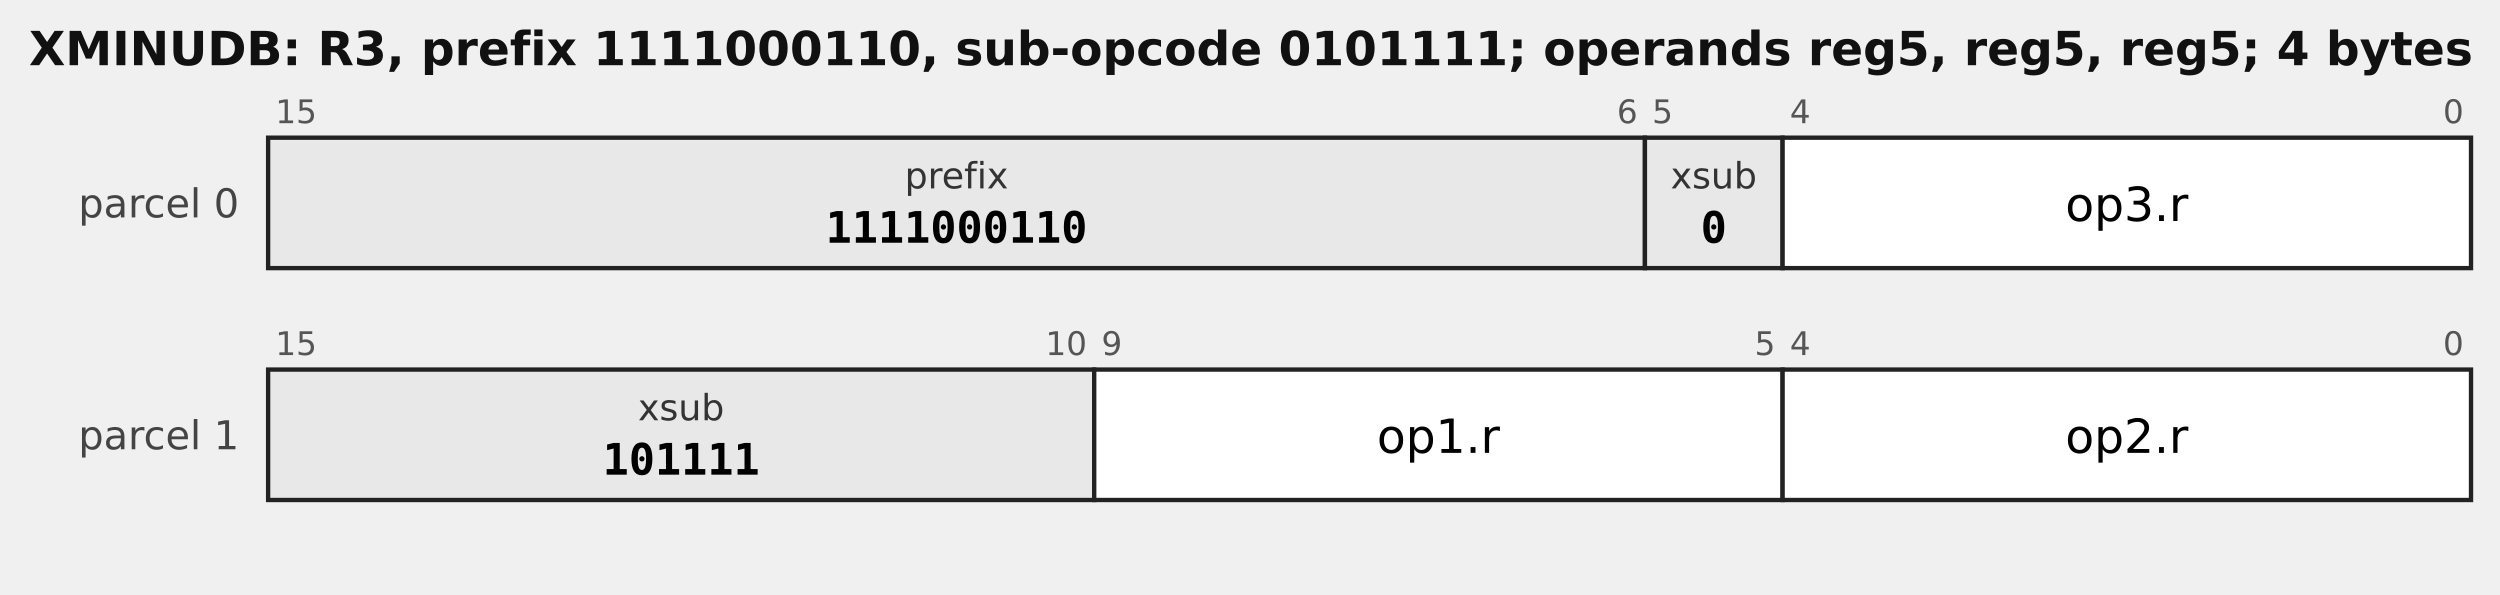
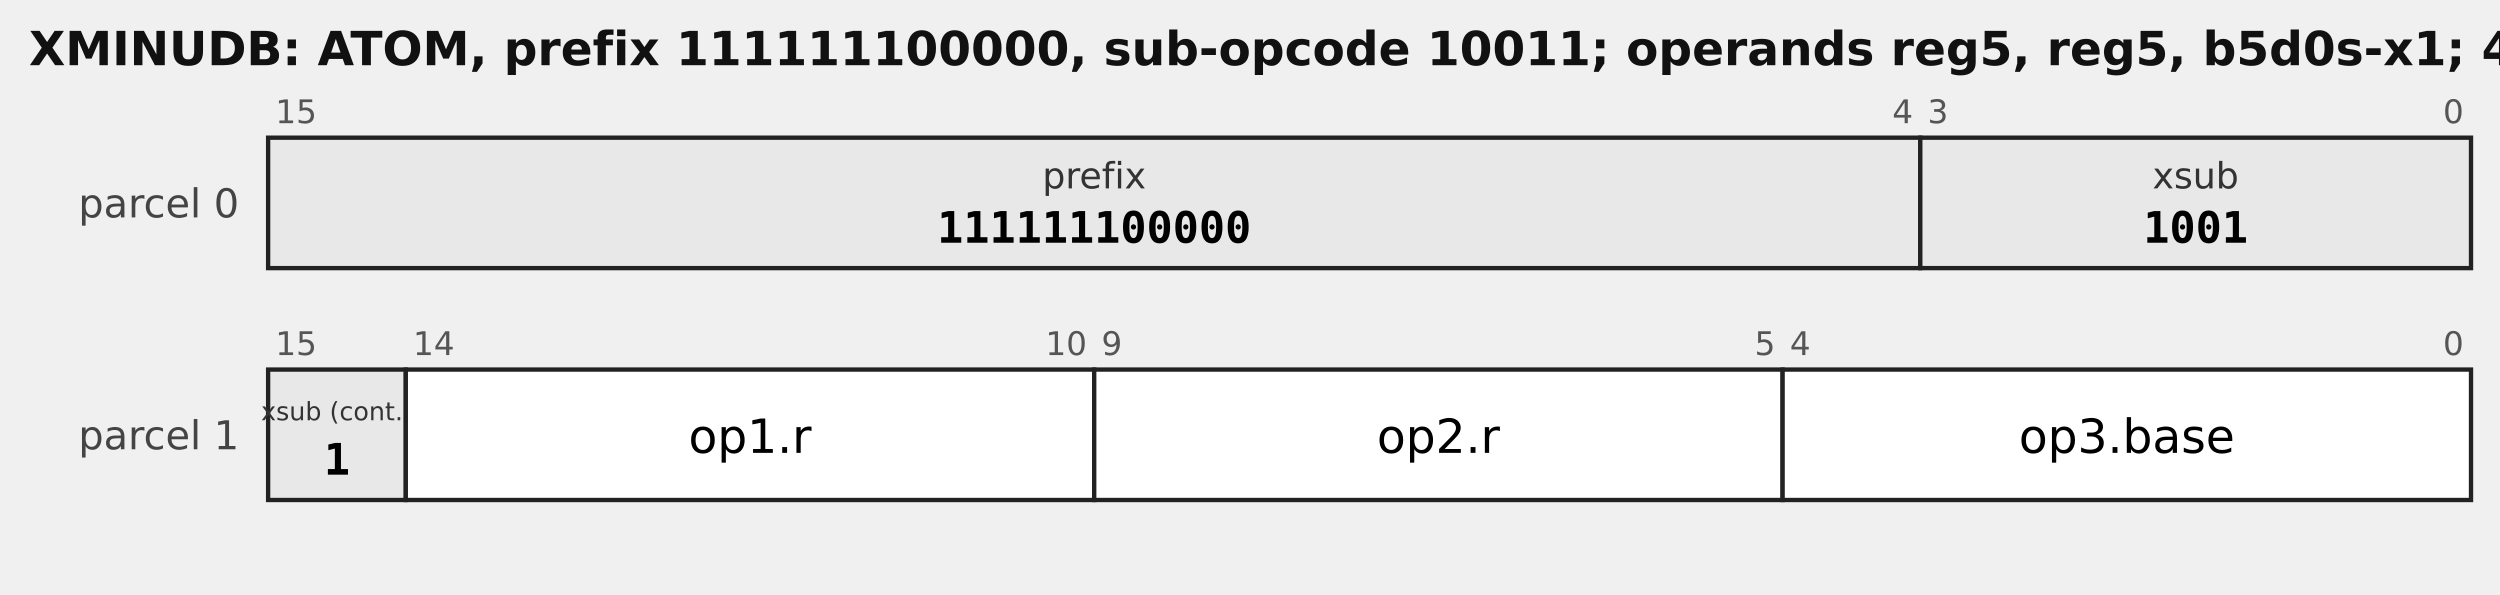
<svg xmlns="http://www.w3.org/2000/svg" width="690" height="164" viewBox="0 0 690 164" font-family="DejaVu Sans, sans-serif">
-   <text x="8" y="18" font-size="13" font-weight="bold" fill="#111">XMINUDB: R3, prefix 1111000110, sub-opcode 0101111; operands reg5, reg5, reg5; 4 bytes</text>
+   <text x="8" y="18" font-size="13" font-weight="bold" fill="#111">XMINUDB: ATOM, prefix 111111100000, sub-opcode 10011; operands reg5, reg5, b5d0s-x1; 4 bytes</text>
  <text x="66" y="60" font-size="11" text-anchor="end" fill="#444">parcel 0</text>
-   <rect x="74" y="38" width="380" height="36" fill="#e8e8e8" stroke="#222" stroke-width="1.2" />
+   <rect x="74" y="38" width="456" height="36" fill="#e8e8e8" stroke="#222" stroke-width="1.2" />
  <text x="76" y="34" font-size="9" fill="#555" text-anchor="start">15</text>
-   <text x="452" y="34" font-size="9" fill="#555" text-anchor="end">6</text>
-   <text x="264.0" y="52" font-size="10.0" text-anchor="middle" font-family="DejaVu Sans, sans-serif" fill="#333">prefix</text>
-   <text x="264.0" y="67" font-size="12.0" text-anchor="middle" font-family="DejaVu Sans Mono, monospace" font-weight="bold">1111000110</text>
-   <rect x="454" y="38" width="38" height="36" fill="#e8e8e8" stroke="#222" stroke-width="1.2" />
-   <text x="456" y="34" font-size="9" fill="#555" text-anchor="start">5</text>
-   <text x="473.0" y="52" font-size="10.0" text-anchor="middle" font-family="DejaVu Sans, sans-serif" fill="#333">xsub</text>
-   <text x="473.0" y="67" font-size="12.0" text-anchor="middle" font-family="DejaVu Sans Mono, monospace" font-weight="bold">0</text>
-   <rect x="492" y="38" width="190" height="36" fill="#ffffff" stroke="#222" stroke-width="1.2" />
-   <text x="494" y="34" font-size="9" fill="#555" text-anchor="start">4</text>
+   <text x="528" y="34" font-size="9" fill="#555" text-anchor="end">4</text>
+   <text x="302.0" y="52" font-size="10.0" text-anchor="middle" font-family="DejaVu Sans, sans-serif" fill="#333">prefix</text>
+   <text x="302.0" y="67" font-size="12.0" text-anchor="middle" font-family="DejaVu Sans Mono, monospace" font-weight="bold">111111100000</text>
+   <rect x="530" y="38" width="152" height="36" fill="#e8e8e8" stroke="#222" stroke-width="1.2" />
+   <text x="532" y="34" font-size="9" fill="#555" text-anchor="start">3</text>
  <text x="680" y="34" font-size="9" fill="#555" text-anchor="end">0</text>
-   <text x="587.0" y="61" font-size="13.0" text-anchor="middle" font-family="DejaVu Sans, sans-serif">op3.r</text>
+   <text x="606.0" y="52" font-size="10.0" text-anchor="middle" font-family="DejaVu Sans, sans-serif" fill="#333">xsub</text>
+   <text x="606.0" y="67" font-size="12.0" text-anchor="middle" font-family="DejaVu Sans Mono, monospace" font-weight="bold">1001</text>
  <text x="66" y="124" font-size="11" text-anchor="end" fill="#444">parcel 1</text>
-   <rect x="74" y="102" width="228" height="36" fill="#e8e8e8" stroke="#222" stroke-width="1.2" />
+   <rect x="74" y="102" width="38" height="36" fill="#e8e8e8" stroke="#222" stroke-width="1.2" />
  <text x="76" y="98" font-size="9" fill="#555" text-anchor="start">15</text>
+   <text x="93.0" y="116" font-size="7.0" text-anchor="middle" font-family="DejaVu Sans, sans-serif" fill="#333">xsub (cont.)</text>
+   <text x="93.0" y="131" font-size="12.0" text-anchor="middle" font-family="DejaVu Sans Mono, monospace" font-weight="bold">1</text>
+   <rect x="112" y="102" width="190" height="36" fill="#ffffff" stroke="#222" stroke-width="1.2" />
+   <text x="114" y="98" font-size="9" fill="#555" text-anchor="start">14</text>
  <text x="300" y="98" font-size="9" fill="#555" text-anchor="end">10</text>
-   <text x="188.0" y="116" font-size="10.0" text-anchor="middle" font-family="DejaVu Sans, sans-serif" fill="#333">xsub</text>
-   <text x="188.0" y="131" font-size="12.0" text-anchor="middle" font-family="DejaVu Sans Mono, monospace" font-weight="bold">101111</text>
+   <text x="207.0" y="125" font-size="13.0" text-anchor="middle" font-family="DejaVu Sans, sans-serif">op1.r</text>
  <rect x="302" y="102" width="190" height="36" fill="#ffffff" stroke="#222" stroke-width="1.2" />
  <text x="304" y="98" font-size="9" fill="#555" text-anchor="start">9</text>
  <text x="490" y="98" font-size="9" fill="#555" text-anchor="end">5</text>
-   <text x="397.0" y="125" font-size="13.0" text-anchor="middle" font-family="DejaVu Sans, sans-serif">op1.r</text>
+   <text x="397.0" y="125" font-size="13.0" text-anchor="middle" font-family="DejaVu Sans, sans-serif">op2.r</text>
  <rect x="492" y="102" width="190" height="36" fill="#ffffff" stroke="#222" stroke-width="1.2" />
  <text x="494" y="98" font-size="9" fill="#555" text-anchor="start">4</text>
  <text x="680" y="98" font-size="9" fill="#555" text-anchor="end">0</text>
-   <text x="587.0" y="125" font-size="13.0" text-anchor="middle" font-family="DejaVu Sans, sans-serif">op2.r</text>
+   <text x="587.0" y="125" font-size="13.0" text-anchor="middle" font-family="DejaVu Sans, sans-serif">op3.base</text>
</svg>
